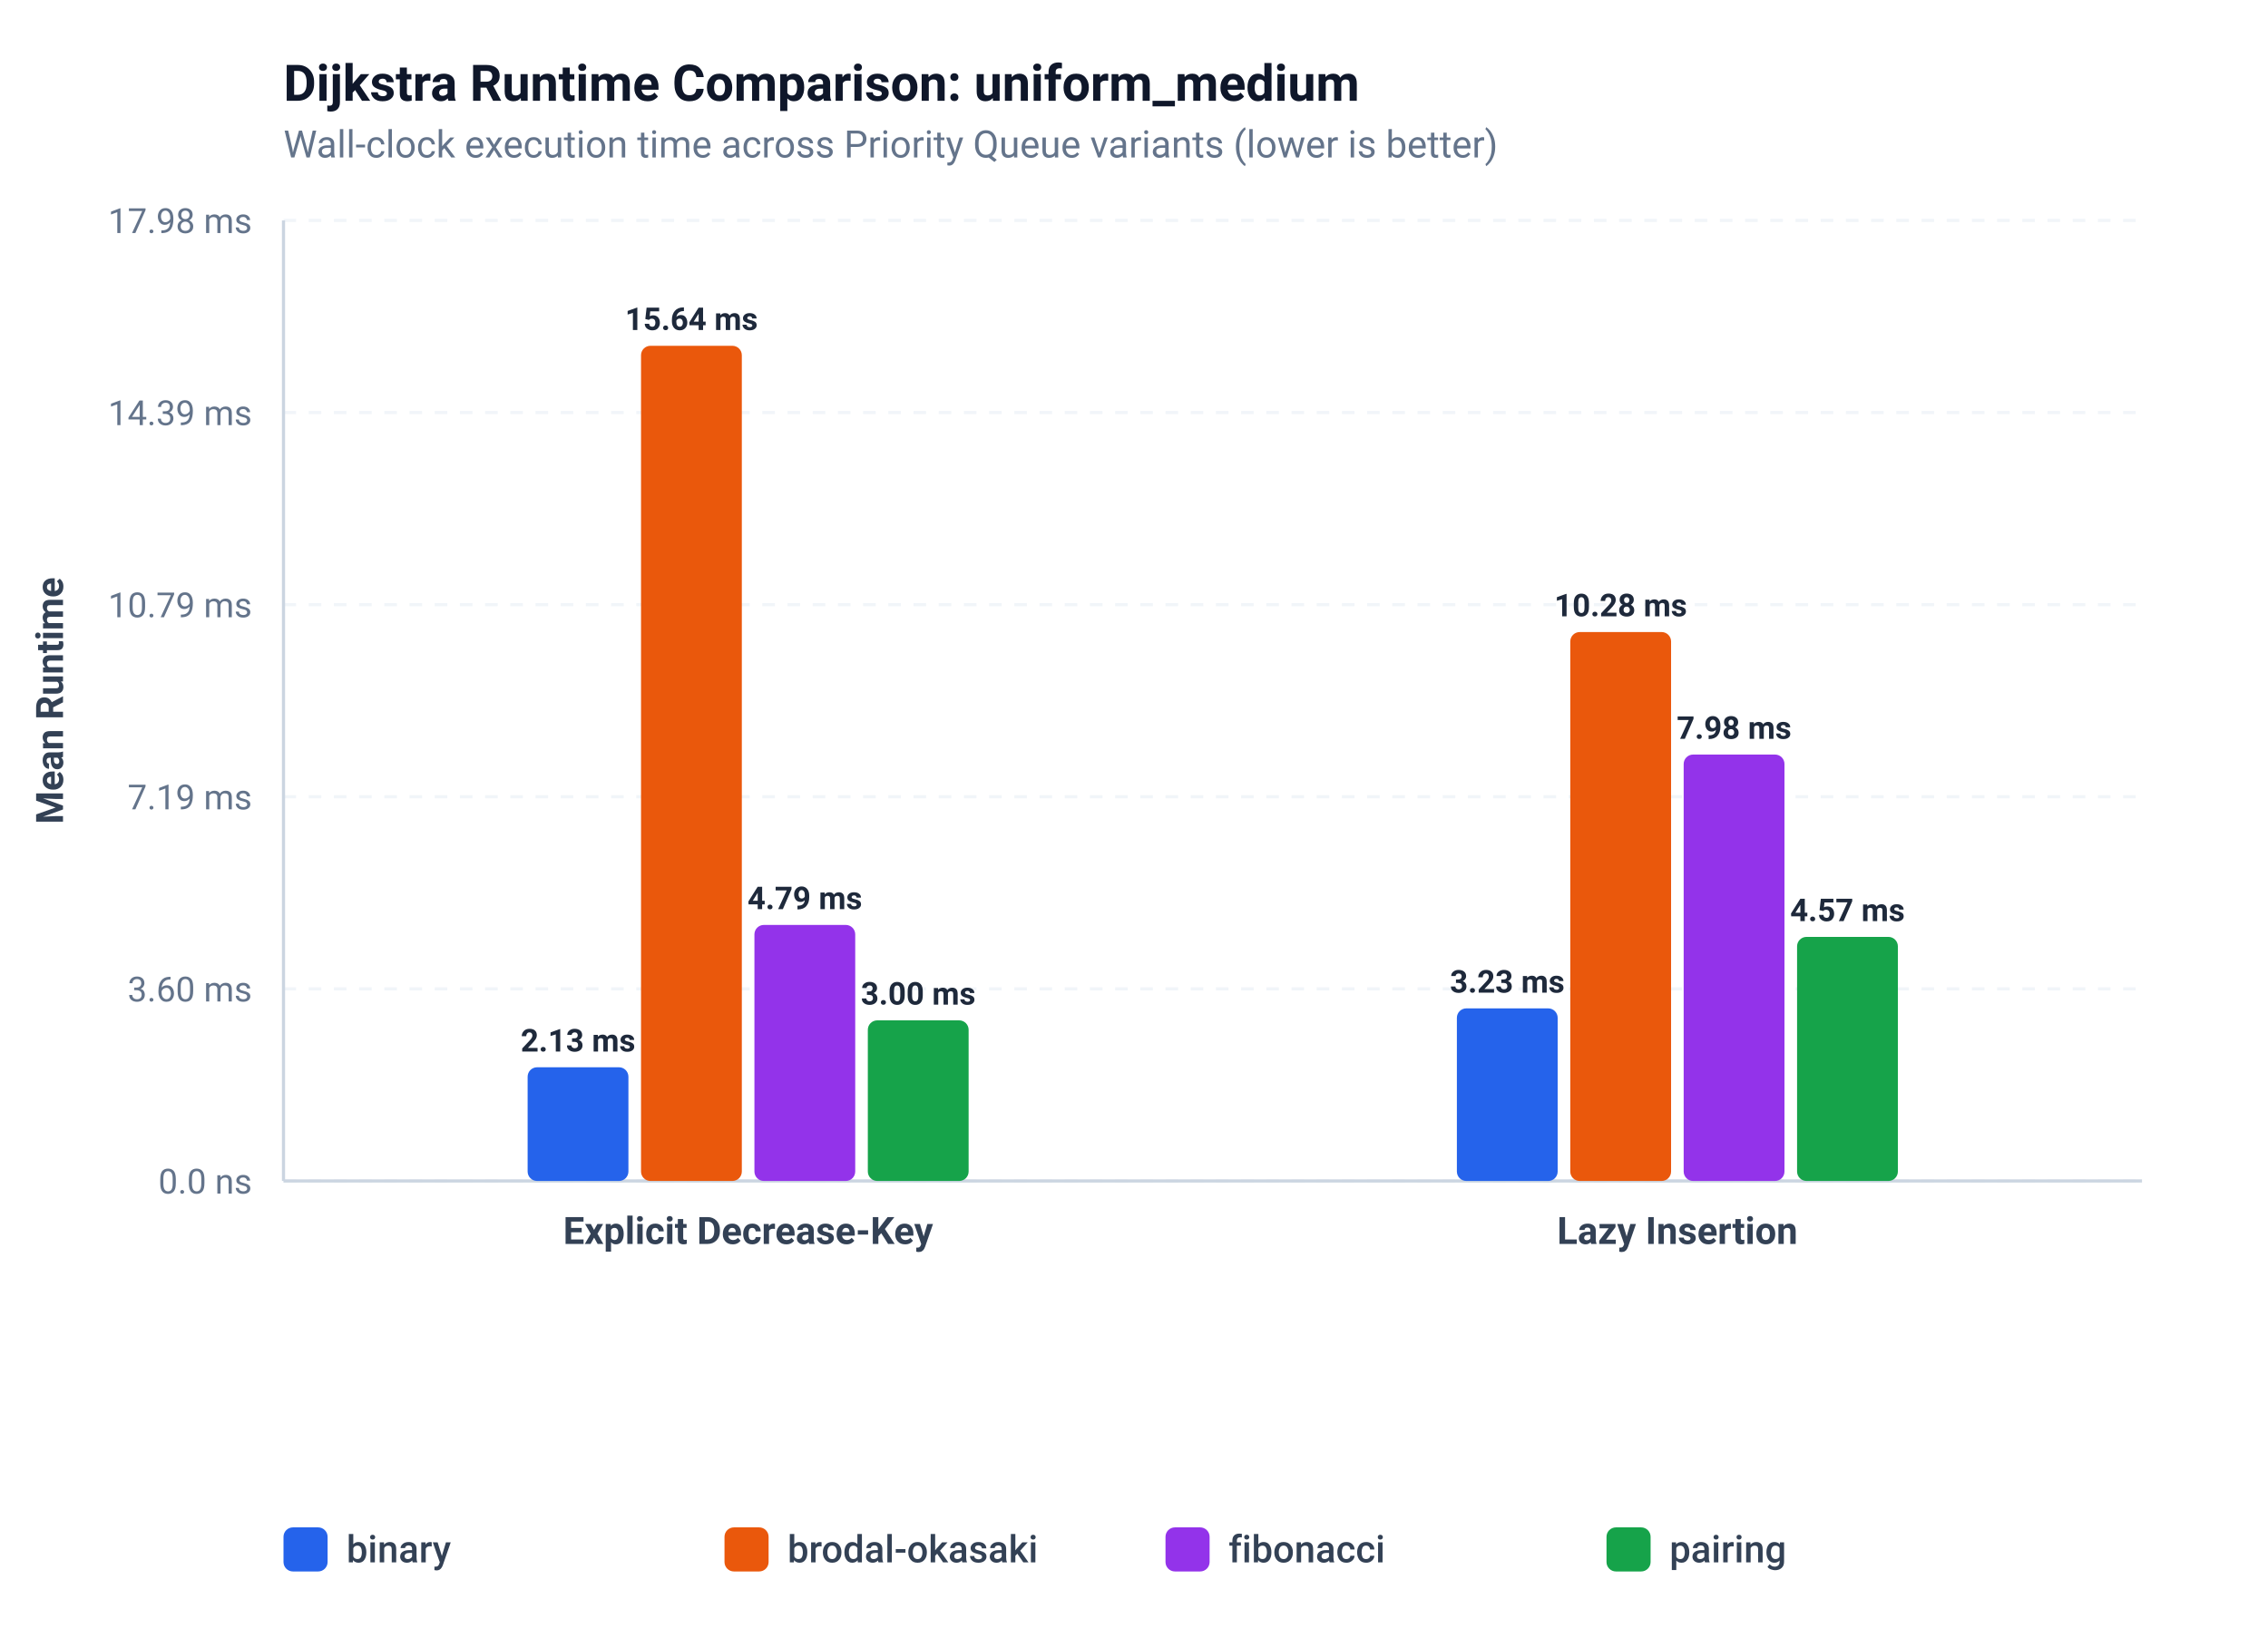
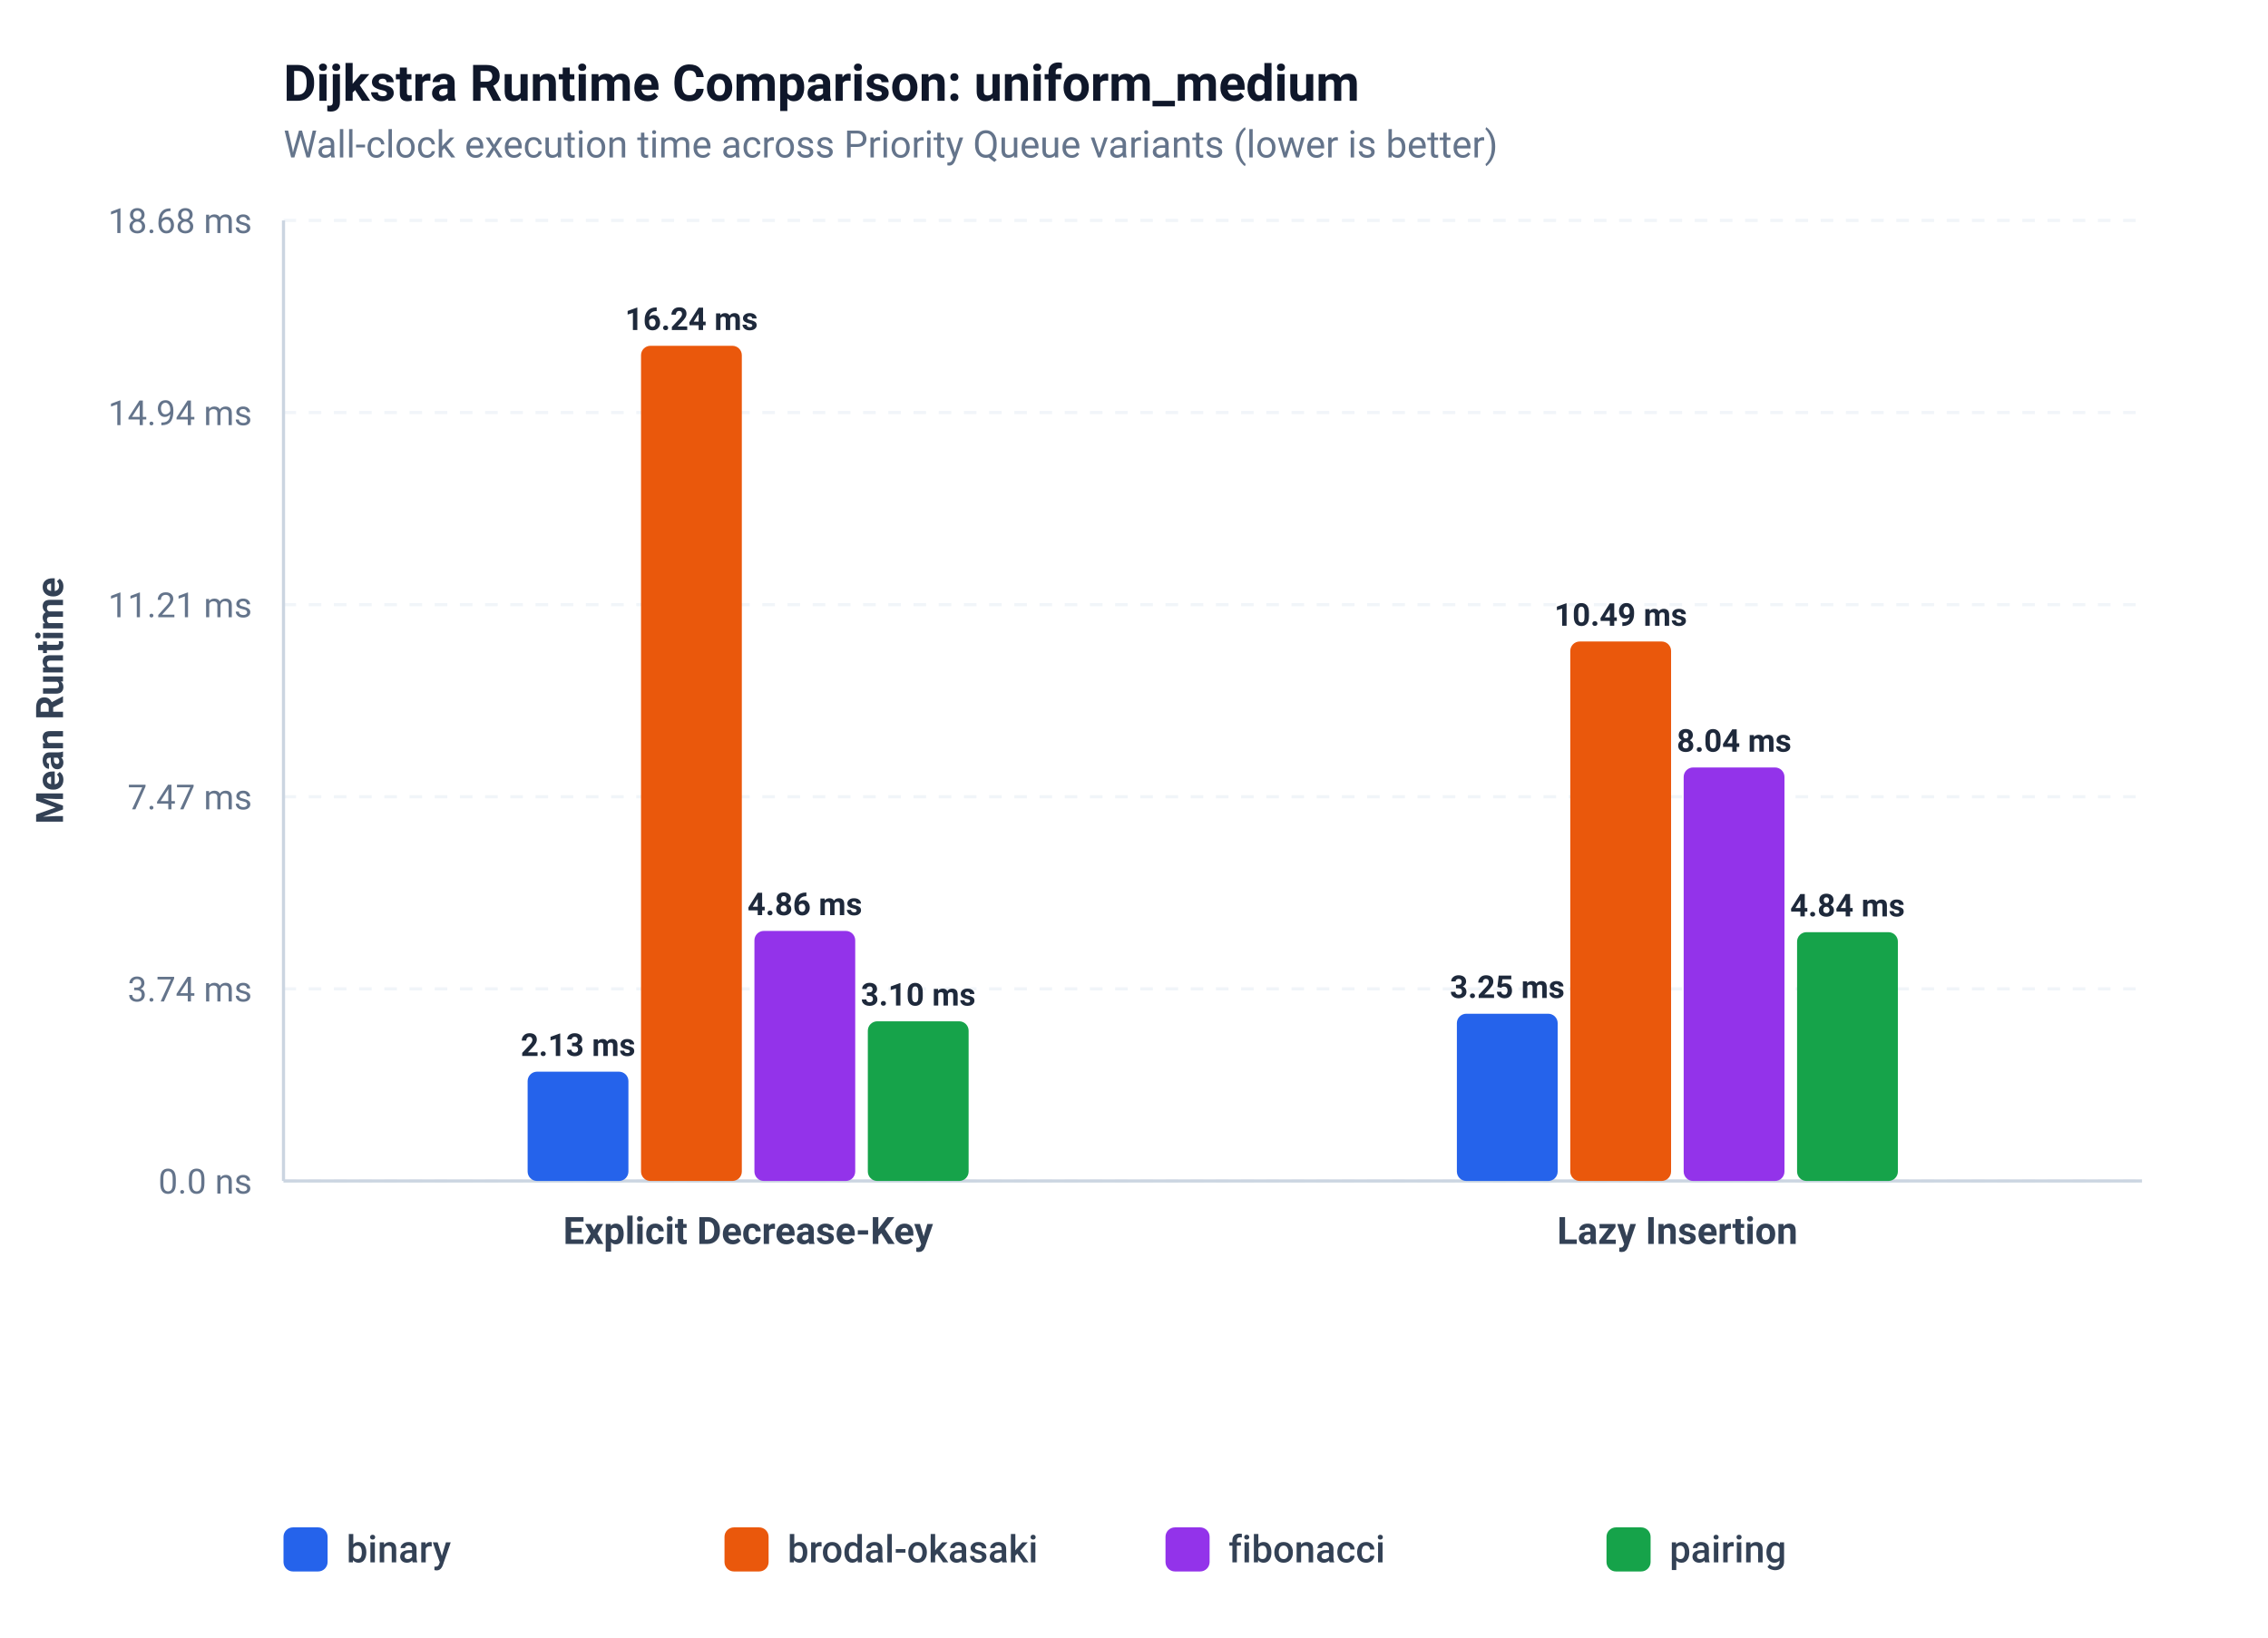
<svg xmlns="http://www.w3.org/2000/svg" viewBox="0 0 720 520" width="720" height="520" style="background-color: #ffffff; font-family: -apple-system, BlinkMacSystemFont, Segoe UI, Roboto, sans-serif;">
  <defs>
    <style>
    .axis { stroke: #CBD5E1; stroke-width: 1; }
    .grid { stroke: #F1F5F9; stroke-width: 1; stroke-dasharray: 4,4; }
    .baseline { stroke: #EF4444; stroke-width: 1.5; stroke-dasharray: 3,3; }
    .tick-label { font-size: 11px; fill: #64748B; }
    .axis-title { font-size: 12px; font-weight: 600; fill: #334155; }
    .chart-title { font-size: 16px; font-weight: 700; fill: #0F172A; }
    .chart-subtitle { font-size: 12px; fill: #64748B; }
    .bar-label { font-size: 9px; font-weight: 600; fill: #1E293B; text-anchor: middle; }
    .legend-text { font-size: 12px; fill: #334155; font-weight: 500; dominant-baseline: central; }
    .bar-label { font-size: 10px; font-weight: 600; fill: #1E293B; text-anchor: middle; }
  </style>
  </defs>
  <text x="90" y="32" class="chart-title">Dijkstra Runtime Comparison: uniform_medium</text>
  <text x="90" y="50" class="chart-subtitle">Wall-clock execution time across Priority Queue variants (lower is better)</text>
  <line x1="90" y1="375.0" x2="680" y2="375.0" class="grid" />
  <text x="80" y="379.0" class="tick-label" text-anchor="end">0.0 ns</text>
  <line x1="90" y1="314.0" x2="680" y2="314.0" class="grid" />
-   <text x="80" y="318.0" class="tick-label" text-anchor="end">3.60 ms</text>
+   <text x="80" y="318.0" class="tick-label" text-anchor="end">3.74 ms</text>
  <line x1="90" y1="253.0" x2="680" y2="253.0" class="grid" />
-   <text x="80" y="257.0" class="tick-label" text-anchor="end">7.19 ms</text>
+   <text x="80" y="257.0" class="tick-label" text-anchor="end">7.47 ms</text>
  <line x1="90" y1="192.0" x2="680" y2="192.0" class="grid" />
-   <text x="80" y="196.0" class="tick-label" text-anchor="end">10.79 ms</text>
+   <text x="80" y="196.0" class="tick-label" text-anchor="end">11.21 ms</text>
  <line x1="90" y1="131.0" x2="680" y2="131.0" class="grid" />
-   <text x="80" y="135.0" class="tick-label" text-anchor="end">14.39 ms</text>
+   <text x="80" y="135.0" class="tick-label" text-anchor="end">14.94 ms</text>
  <line x1="90" y1="70.0" x2="680" y2="70.0" class="grid" />
-   <text x="80" y="74.0" class="tick-label" text-anchor="end">17.98 ms</text>
+   <text x="80" y="74.0" class="tick-label" text-anchor="end">18.68 ms</text>
  <line x1="90" y1="70" x2="90" y2="375" class="axis" />
  <line x1="90" y1="375" x2="680" y2="375" class="axis" />
  <text x="-222.5" y="20" class="axis-title" text-anchor="middle" transform="rotate(-90)">Mean Runtime</text>
  <text x="237.5" y="395" class="axis-title" font-size="11px" text-anchor="middle">Explicit Decrease-Key</text>
-   <rect x="167.5" y="338.9" width="32.0" height="36.1" fill="#2563EB" rx="3" ry="3" />
-   <text x="183.5" y="333.9" class="bar-label">2.13 ms</text>
+   <rect x="167.5" y="340.3" width="32.0" height="34.7" fill="#2563EB" rx="3" ry="3" />
+   <text x="183.5" y="335.3" class="bar-label">2.13 ms</text>
  <rect x="203.5" y="109.8" width="32.0" height="265.2" fill="#EA580C" rx="3" ry="3" />
-   <text x="219.5" y="104.8" class="bar-label">15.64 ms</text>
-   <rect x="239.5" y="293.7" width="32.0" height="81.3" fill="#9333EA" rx="3" ry="3" />
-   <text x="255.5" y="288.7" class="bar-label">4.79 ms</text>
-   <rect x="275.5" y="324.0" width="32.0" height="51.0" fill="#16A34A" rx="3" ry="3" />
-   <text x="291.5" y="319.0" class="bar-label">3.00 ms</text>
+   <text x="219.5" y="104.8" class="bar-label">16.24 ms</text>
+   <rect x="239.5" y="295.6" width="32.0" height="79.4" fill="#9333EA" rx="3" ry="3" />
+   <text x="255.5" y="290.6" class="bar-label">4.86 ms</text>
+   <rect x="275.5" y="324.3" width="32.0" height="50.7" fill="#16A34A" rx="3" ry="3" />
+   <text x="291.5" y="319.3" class="bar-label">3.10 ms</text>
  <text x="532.5" y="395" class="axis-title" font-size="11px" text-anchor="middle">Lazy Insertion</text>
-   <rect x="462.5" y="320.2" width="32.0" height="54.8" fill="#2563EB" rx="3" ry="3" />
-   <text x="478.5" y="315.2" class="bar-label">3.23 ms</text>
-   <rect x="498.5" y="200.7" width="32.0" height="174.3" fill="#EA580C" rx="3" ry="3" />
-   <text x="514.5" y="195.7" class="bar-label">10.28 ms</text>
-   <rect x="534.5" y="239.6" width="32.0" height="135.4" fill="#9333EA" rx="3" ry="3" />
-   <text x="550.5" y="234.6" class="bar-label">7.98 ms</text>
-   <rect x="570.5" y="297.5" width="32.0" height="77.5" fill="#16A34A" rx="3" ry="3" />
-   <text x="586.5" y="292.5" class="bar-label">4.57 ms</text>
+   <rect x="462.5" y="321.9" width="32.0" height="53.1" fill="#2563EB" rx="3" ry="3" />
+   <text x="478.5" y="316.9" class="bar-label">3.25 ms</text>
+   <rect x="498.5" y="203.7" width="32.0" height="171.3" fill="#EA580C" rx="3" ry="3" />
+   <text x="514.5" y="198.7" class="bar-label">10.49 ms</text>
+   <rect x="534.5" y="243.7" width="32.0" height="131.3" fill="#9333EA" rx="3" ry="3" />
+   <text x="550.5" y="238.7" class="bar-label">8.04 ms</text>
+   <rect x="570.5" y="296.0" width="32.0" height="79.0" fill="#16A34A" rx="3" ry="3" />
+   <text x="586.5" y="291.0" class="bar-label">4.84 ms</text>
  <rect x="90.0" y="485.0" width="14" height="14" fill="#2563EB" rx="3" ry="3" />
  <text x="110.0" y="492.0" class="legend-text">binary</text>
  <rect x="230.0" y="485.0" width="14" height="14" fill="#EA580C" rx="3" ry="3" />
  <text x="250.0" y="492.0" class="legend-text">brodal-okasaki</text>
  <rect x="370.0" y="485.0" width="14" height="14" fill="#9333EA" rx="3" ry="3" />
  <text x="390.0" y="492.0" class="legend-text">fibonacci</text>
  <rect x="510.0" y="485.0" width="14" height="14" fill="#16A34A" rx="3" ry="3" />
  <text x="530.0" y="492.0" class="legend-text">pairing</text>
</svg>
